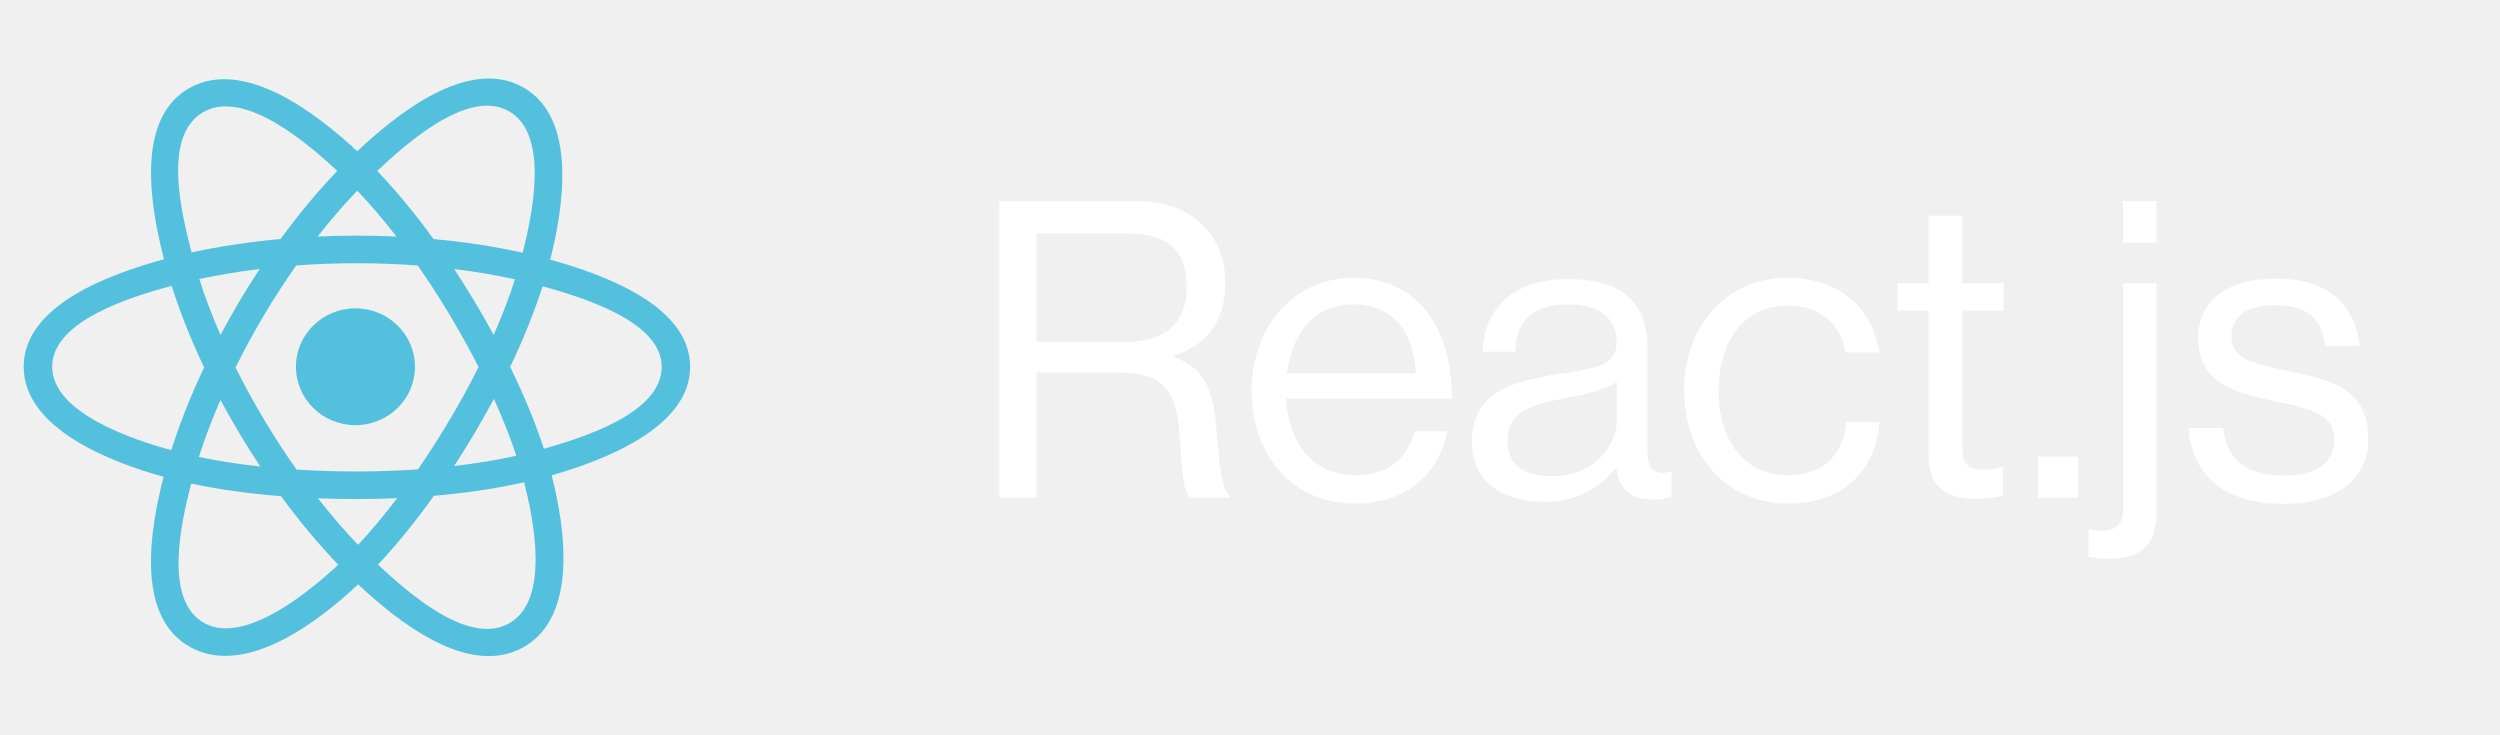
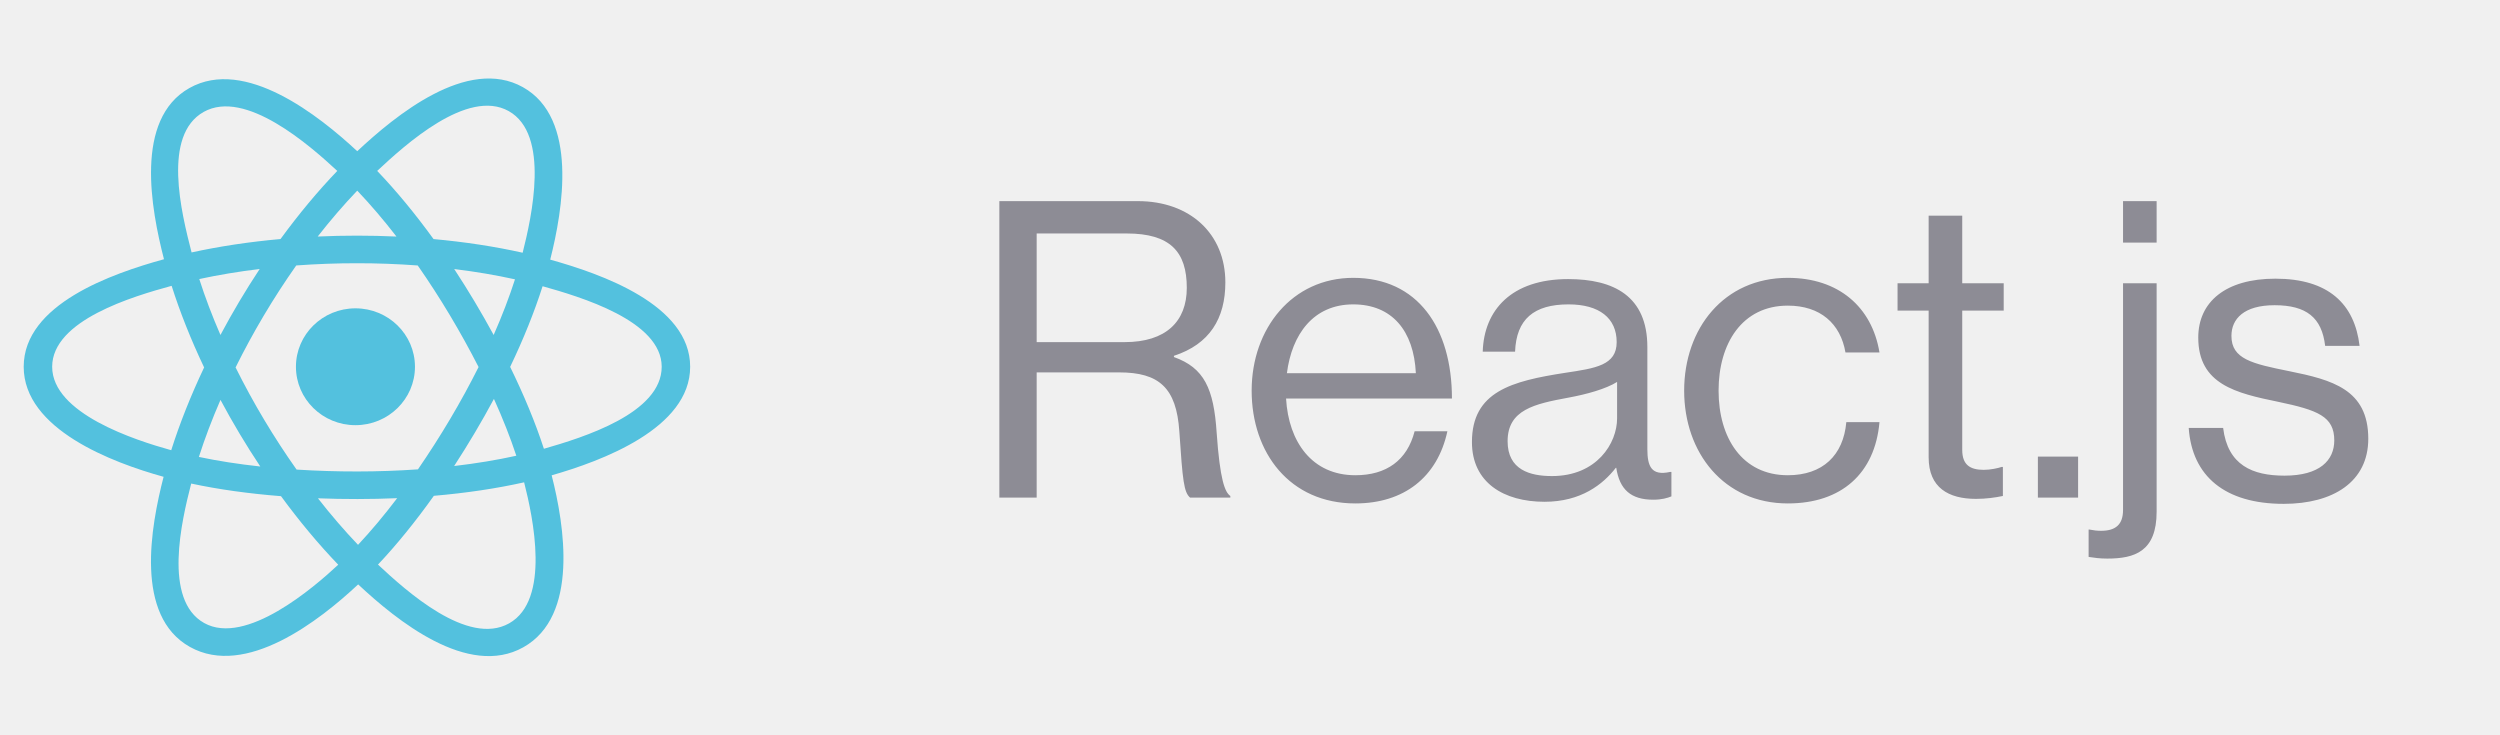
<svg xmlns="http://www.w3.org/2000/svg" width="211" height="62" viewBox="0 0 211 62" fill="none">
  <path fill-rule="evenodd" clip-rule="evenodd" d="M46.438 21.913C47.499 17.734 48.832 9.984 44.132 7.357C39.454 4.741 33.366 9.753 30.151 12.762C26.946 9.783 20.687 4.792 15.991 7.428C11.314 10.053 12.756 17.674 13.84 21.879C9.478 23.081 2 25.668 2 30.955C2 36.226 9.47 39.041 13.807 40.242C12.719 44.47 11.349 51.983 16.031 54.602C20.745 57.237 26.984 52.365 30.229 49.323C33.464 52.349 39.494 57.254 44.173 54.628C48.867 51.993 47.644 44.347 46.56 40.117C50.764 38.914 58.25 36.161 58.25 30.955C58.25 25.719 50.732 23.111 46.438 21.913ZM45.905 37.876C45.193 35.691 44.233 33.367 43.057 30.966C44.179 28.623 45.103 26.329 45.795 24.158C48.942 25.043 55.847 27.065 55.847 30.955C55.847 34.881 49.221 36.923 45.905 37.876ZM42.969 52.611C39.477 54.571 34.291 49.88 31.902 47.652C33.487 45.971 35.071 44.017 36.617 41.847C39.337 41.613 41.906 41.23 44.236 40.708C44.999 43.7 46.475 50.643 42.969 52.611ZM17.232 52.583C13.74 50.631 15.336 43.927 16.137 40.812C18.441 41.307 20.991 41.662 23.717 41.877C25.273 44 26.903 45.951 28.546 47.661C26.516 49.564 20.74 54.544 17.232 52.583ZM4.403 30.955C4.403 27.014 11.266 25.006 14.486 24.124C15.19 26.343 16.113 28.665 17.227 31.012C16.099 33.394 15.162 35.751 14.452 37.998C11.382 37.145 4.403 34.898 4.403 30.955ZM17.194 9.444C20.7 7.477 26.14 12.268 28.467 14.425C26.833 16.127 25.218 18.064 23.676 20.175C21.03 20.412 18.498 20.794 16.169 21.306C15.296 17.914 13.692 11.41 17.194 9.444ZM38.336 22.707C40.131 22.927 41.85 23.219 43.465 23.576C42.98 25.082 42.376 26.658 41.665 28.272C40.633 26.375 39.526 24.515 38.336 22.707ZM30.152 16.09C31.26 17.254 32.37 18.554 33.462 19.965C31.247 19.863 29.029 19.863 26.814 19.963C27.907 18.566 29.026 17.268 30.152 16.09ZM18.606 28.271C17.906 26.662 17.308 25.079 16.819 23.552C18.424 23.203 20.135 22.919 21.918 22.703C20.725 24.507 19.62 26.366 18.606 28.271ZM21.969 39.373C20.127 39.174 18.39 38.904 16.785 38.565C17.282 37.01 17.894 35.394 18.609 33.75C19.636 35.675 20.758 37.552 21.969 39.373ZM30.218 45.984C29.079 44.792 27.943 43.475 26.834 42.057C29.061 42.142 31.293 42.142 33.521 42.046C32.425 43.489 31.319 44.809 30.218 45.984ZM41.688 33.667C42.439 35.328 43.073 36.936 43.577 38.464C41.946 38.825 40.185 39.116 38.329 39.332C39.528 37.489 40.653 35.6 41.688 33.667ZM35.276 39.614C31.869 39.85 28.441 39.847 25.032 39.633C23.095 36.89 21.371 34.006 19.883 31.011C21.364 28.022 23.076 25.143 25.003 22.405C28.414 22.155 31.846 22.154 35.257 22.406C37.168 25.145 38.877 28.016 40.392 30.978C38.895 33.965 37.174 36.85 35.276 39.614ZM42.932 9.375C46.439 11.336 44.878 18.301 44.112 21.33C41.778 20.808 39.244 20.419 36.591 20.178C35.045 18.044 33.443 16.104 31.836 14.424C34.193 12.221 39.459 7.433 42.932 9.375Z" fill="#53C1DE" />
  <path d="M35.023 30.954C35.023 28.231 32.774 26.023 30 26.023C27.226 26.023 24.977 28.231 24.977 30.954C24.977 33.678 27.226 35.885 30 35.885C32.774 35.885 35.023 33.678 35.023 30.954Z" fill="#53C1DE" />
-   <path d="M84.345 42V16.975H96.035C100.445 16.975 103.42 19.74 103.42 23.835C103.42 26.88 102.09 29.05 99.08 30.03V30.135C101.635 31.045 102.44 32.795 102.685 36.505C102.965 40.53 103.385 41.545 103.84 41.86V42H100.445C99.92 41.545 99.815 40.6 99.535 36.4C99.29 32.725 97.82 31.43 94.46 31.43H87.495V42H84.345ZM87.495 19.705V28.875H94.915C98.415 28.875 100.165 27.125 100.165 24.29C100.165 21.245 98.765 19.705 95.09 19.705H87.495ZM114.389 42.49C108.859 42.49 105.639 38.22 105.639 32.97C105.639 27.72 109.069 23.45 114.214 23.45C119.639 23.45 122.544 27.65 122.544 33.635H108.544C108.754 37.31 110.749 40.11 114.389 40.11C117.014 40.11 118.764 38.85 119.394 36.4H122.159C121.319 40.285 118.484 42.49 114.389 42.49ZM114.214 25.69C110.854 25.69 109.034 28.21 108.614 31.5H119.499C119.324 27.895 117.469 25.69 114.214 25.69ZM139.527 42.175C137.672 42.175 136.692 41.335 136.412 39.48H136.377C135.292 40.88 133.437 42.35 130.357 42.35C126.927 42.35 124.232 40.74 124.232 37.31C124.232 33.04 127.592 32.165 132.107 31.465C134.662 31.08 136.447 30.835 136.447 28.875C136.447 26.845 134.977 25.69 132.387 25.69C129.447 25.69 127.977 26.95 127.872 29.68H125.142C125.247 26.18 127.557 23.555 132.352 23.555C136.202 23.555 139.037 24.99 139.037 29.295V37.905C139.037 39.375 139.387 40.18 140.962 39.83H141.067V41.895C140.717 42.035 140.262 42.175 139.527 42.175ZM130.987 40.18C134.767 40.18 136.482 37.415 136.482 35.315V32.235C135.537 32.83 133.892 33.285 132.352 33.565C129.517 34.09 127.242 34.58 127.242 37.24C127.242 39.655 129.132 40.18 130.987 40.18ZM150.893 42.49C145.503 42.49 142.143 38.22 142.143 32.97C142.143 27.72 145.503 23.45 150.893 23.45C155.163 23.45 157.998 25.9 158.628 29.75H155.758C155.338 27.3 153.623 25.795 150.893 25.795C147.043 25.795 145.048 28.98 145.048 32.97C145.048 36.96 147.043 40.11 150.893 40.11C153.833 40.11 155.583 38.43 155.828 35.63H158.628C158.243 39.97 155.408 42.49 150.893 42.49ZM160.153 26.215V23.905H162.778V18.2H165.613V23.905H169.113V26.215H165.613V37.975C165.613 39.235 166.278 39.655 167.433 39.655C167.993 39.655 168.623 39.515 168.938 39.41H169.043V41.86C168.378 42 167.608 42.105 166.768 42.105C164.458 42.105 162.778 41.16 162.778 38.605V26.215H160.153ZM171.997 42V38.535H175.392V42H171.997ZM177.854 47.145C177.224 47.145 176.734 47.075 176.279 47.005V44.695H176.349C176.699 44.765 177.014 44.8 177.329 44.8C178.554 44.8 179.184 44.275 179.184 43.05V23.905H182.019V43.19C182.019 46.55 180.164 47.145 177.854 47.145ZM179.184 20.475V16.975H182.019V20.475H179.184ZM192.743 42.525C187.773 42.525 185.008 40.18 184.728 36.12H187.633C188.018 39.27 190.118 40.145 192.813 40.145C195.788 40.145 197.013 38.85 197.013 37.17C197.013 35.14 195.613 34.615 192.288 33.915C188.718 33.18 185.533 32.445 185.533 28.49C185.533 25.48 187.843 23.52 192.043 23.52C196.523 23.52 198.728 25.655 199.148 29.19H196.243C195.963 26.81 194.668 25.76 191.973 25.76C189.383 25.76 188.333 26.915 188.333 28.35C188.333 30.31 190.083 30.695 193.198 31.325C196.838 32.06 199.883 32.865 199.883 37.03C199.883 40.67 196.908 42.525 192.743 42.525Z" fill="white" />
+   <path d="M84.345 42V16.975H96.035C100.445 16.975 103.42 19.74 103.42 23.835C103.42 26.88 102.09 29.05 99.08 30.03V30.135C101.635 31.045 102.44 32.795 102.685 36.505C102.965 40.53 103.385 41.545 103.84 41.86V42H100.445C99.92 41.545 99.815 40.6 99.535 36.4C99.29 32.725 97.82 31.43 94.46 31.43H87.495V42H84.345ZM87.495 19.705V28.875H94.915C98.415 28.875 100.165 27.125 100.165 24.29C100.165 21.245 98.765 19.705 95.09 19.705H87.495ZM114.389 42.49C108.859 42.49 105.639 38.22 105.639 32.97C105.639 27.72 109.069 23.45 114.214 23.45C119.639 23.45 122.544 27.65 122.544 33.635H108.544C108.754 37.31 110.749 40.11 114.389 40.11C117.014 40.11 118.764 38.85 119.394 36.4H122.159C121.319 40.285 118.484 42.49 114.389 42.49ZM114.214 25.69C110.854 25.69 109.034 28.21 108.614 31.5H119.499C119.324 27.895 117.469 25.69 114.214 25.69ZM139.527 42.175C137.672 42.175 136.692 41.335 136.412 39.48H136.377C135.292 40.88 133.437 42.35 130.357 42.35C126.927 42.35 124.232 40.74 124.232 37.31C124.232 33.04 127.592 32.165 132.107 31.465C134.662 31.08 136.447 30.835 136.447 28.875C136.447 26.845 134.977 25.69 132.387 25.69C129.447 25.69 127.977 26.95 127.872 29.68H125.142C125.247 26.18 127.557 23.555 132.352 23.555C136.202 23.555 139.037 24.99 139.037 29.295V37.905C139.037 39.375 139.387 40.18 140.962 39.83H141.067V41.895C140.717 42.035 140.262 42.175 139.527 42.175ZM130.987 40.18C134.767 40.18 136.482 37.415 136.482 35.315V32.235C135.537 32.83 133.892 33.285 132.352 33.565C129.517 34.09 127.242 34.58 127.242 37.24C127.242 39.655 129.132 40.18 130.987 40.18ZM150.893 42.49C145.503 42.49 142.143 38.22 142.143 32.97C142.143 27.72 145.503 23.45 150.893 23.45C155.163 23.45 157.998 25.9 158.628 29.75H155.758C155.338 27.3 153.623 25.795 150.893 25.795C147.043 25.795 145.048 28.98 145.048 32.97C145.048 36.96 147.043 40.11 150.893 40.11C153.833 40.11 155.583 38.43 155.828 35.63H158.628C158.243 39.97 155.408 42.49 150.893 42.49ZM160.153 26.215V23.905H162.778V18.2H165.613V23.905H169.113V26.215H165.613V37.975C165.613 39.235 166.278 39.655 167.433 39.655C167.993 39.655 168.623 39.515 168.938 39.41H169.043V41.86C168.378 42 167.608 42.105 166.768 42.105C164.458 42.105 162.778 41.16 162.778 38.605V26.215H160.153ZM171.997 42V38.535H175.392V42H171.997ZM177.854 47.145C177.224 47.145 176.734 47.075 176.279 47.005V44.695H176.349C176.699 44.765 177.014 44.8 177.329 44.8C178.554 44.8 179.184 44.275 179.184 43.05V23.905H182.019V43.19C182.019 46.55 180.164 47.145 177.854 47.145ZM179.184 20.475V16.975H182.019V20.475H179.184ZM192.743 42.525C187.773 42.525 185.008 40.18 184.728 36.12H187.633C188.018 39.27 190.118 40.145 192.813 40.145C195.788 40.145 197.013 38.85 197.013 37.17C197.013 35.14 195.613 34.615 192.288 33.915C188.718 33.18 185.533 32.445 185.533 28.49C185.533 25.48 187.843 23.52 192.043 23.52C196.523 23.52 198.728 25.655 199.148 29.19H196.243C195.963 26.81 194.668 25.76 191.973 25.76C189.383 25.76 188.333 26.915 188.333 28.35C188.333 30.31 190.083 30.695 193.198 31.325C196.838 32.06 199.883 32.865 199.883 37.03C199.883 40.67 196.908 42.525 192.743 42.525Z" fill="#8D8C95" />
</svg>
